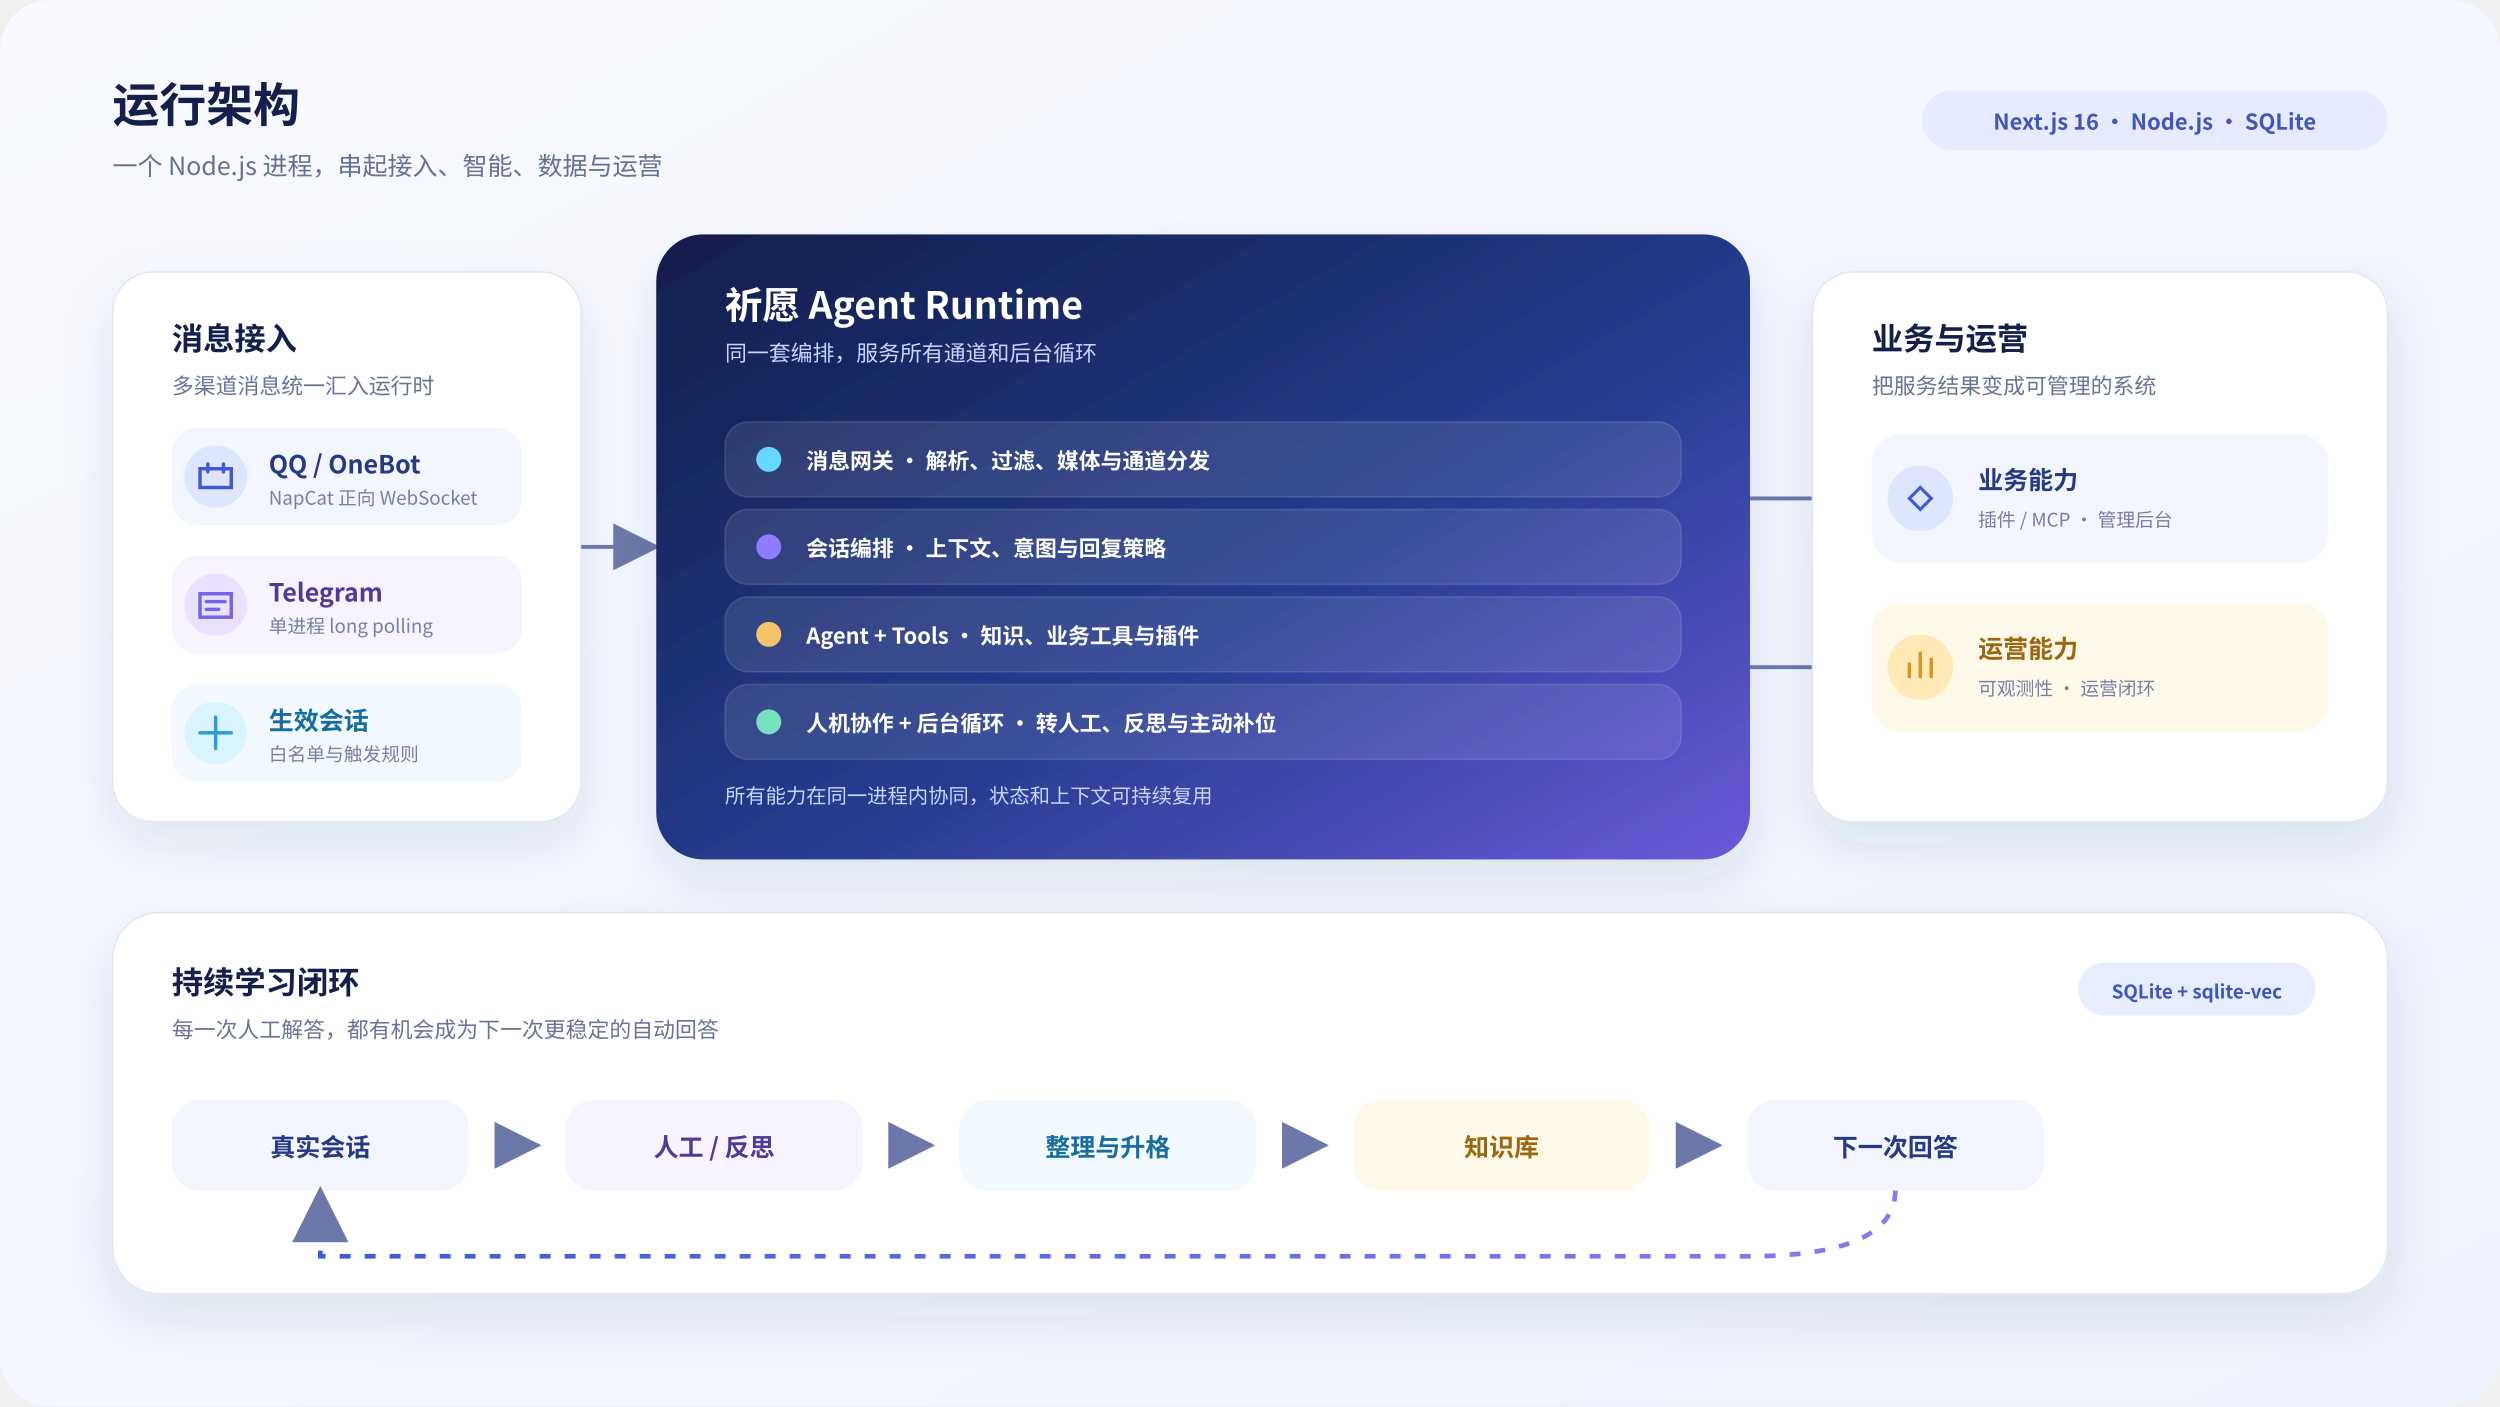
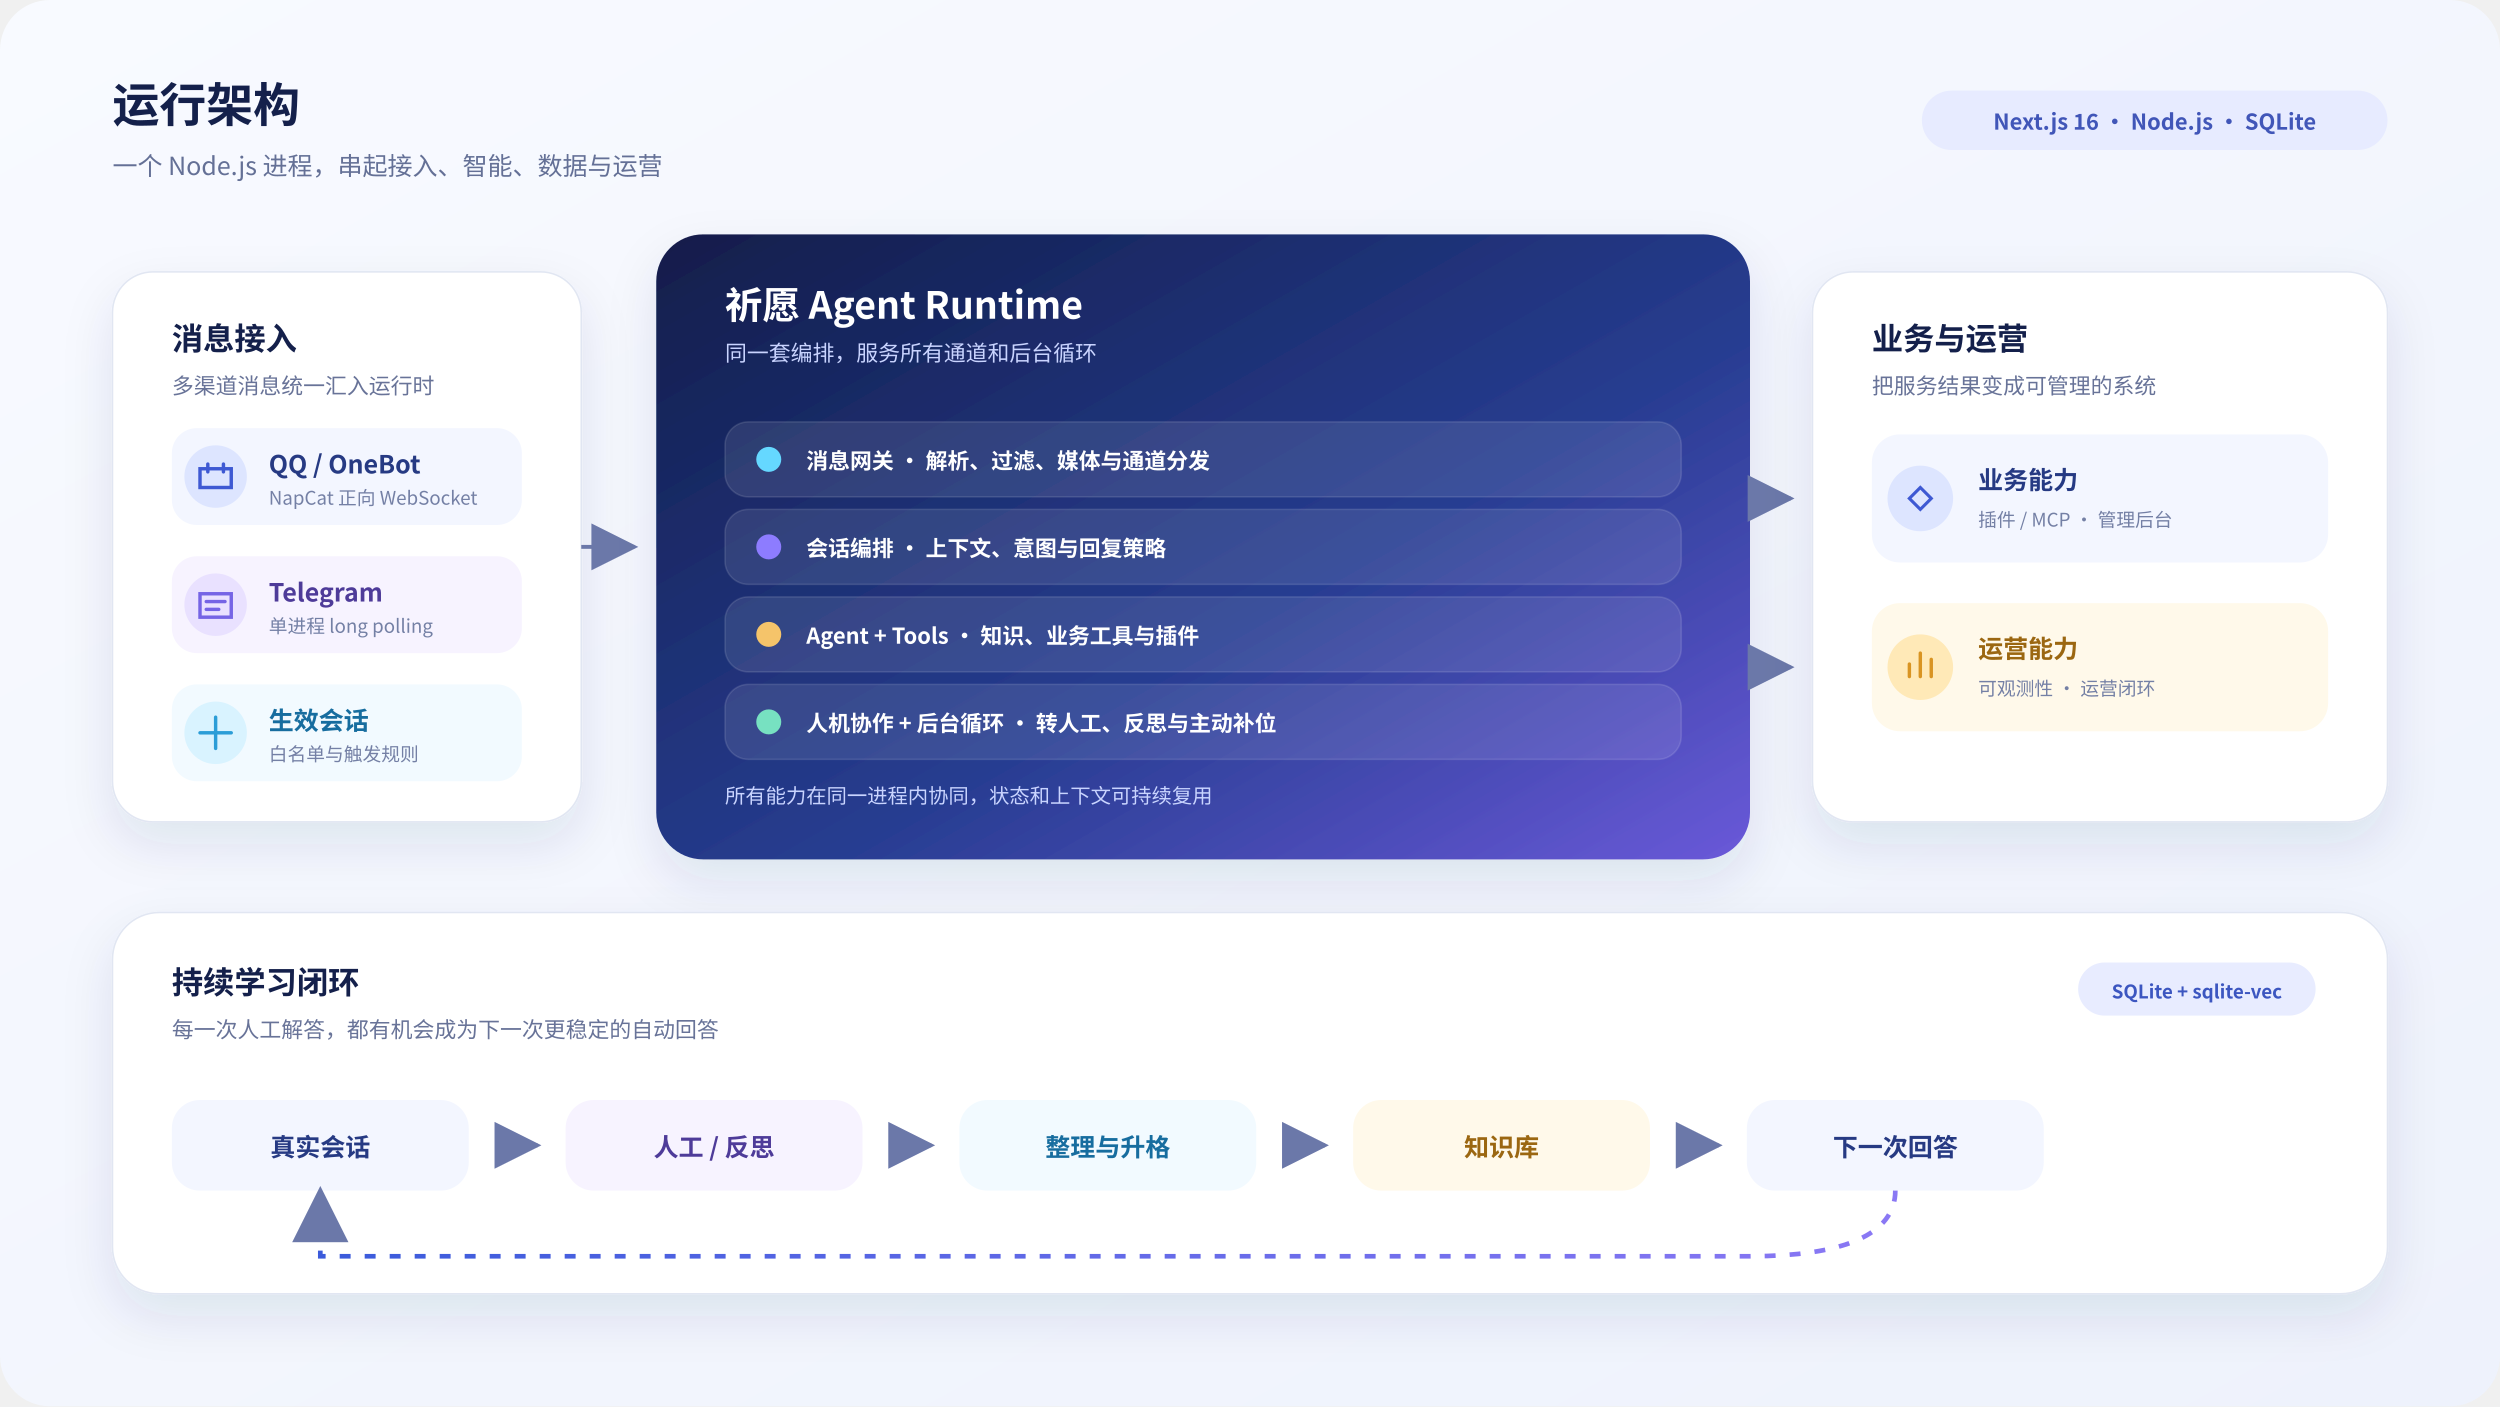
<svg xmlns="http://www.w3.org/2000/svg" viewBox="0 0 1600 900" role="img" aria-labelledby="title desc">
  <defs>
    <linearGradient id="bg" x1="0" y1="0" x2="1" y2="1">
      <stop offset="0" stop-color="#F8FAFF" />
      <stop offset="1" stop-color="#EEF2FC" />
    </linearGradient>
    <linearGradient id="runtime" x1="0" y1="0" x2="1" y2="1">
      <stop offset="0" stop-color="#111D4A" />
      <stop offset="0.58" stop-color="#273D91" />
      <stop offset="1" stop-color="#6A59D9" />
    </linearGradient>
    <linearGradient id="active" x1="0" y1="0" x2="1" y2="0">
      <stop offset="0" stop-color="#3B5BDB" />
      <stop offset="1" stop-color="#8A78F4" />
    </linearGradient>
    <filter id="shadow" x="-20%" y="-20%" width="140%" height="150%">
      <feDropShadow dx="0" dy="14" stdDeviation="16" flood-color="#1C2C61" flood-opacity="0.10" />
    </filter>
    <marker id="arrow" markerWidth="14" markerHeight="14" refX="12" refY="7" orient="auto">
      <path d="M1 1L13 7L1 13Z" fill="#6B78A9" />
    </marker>
    <style>
      .font { font-family: "PingFang SC", "Hiragino Sans GB", "Microsoft YaHei", "Noto Sans CJK SC", sans-serif; }
      .title { font-size: 30px; font-weight: 700; fill: #14204B; }
      .subtitle { font-size: 16px; font-weight: 400; fill: #647096; }
      .section { font-size: 20px; font-weight: 700; fill: #14204B; }
      .body { font-size: 14px; font-weight: 500; fill: #687398; }
      .small { font-size: 12px; font-weight: 500; fill: #7480A5; }
      .runtime-title { font-size: 24px; font-weight: 700; fill: #FFFFFF; }
      .runtime-copy { font-size: 14px; font-weight: 400; fill: #C9D4FF; }
      .runtime-item { font-size: 14px; font-weight: 600; fill: #FFFFFF; }
      .compact-title { font-size: 14px; font-weight: 700; }
      .loop-title { font-size: 18px; font-weight: 700; fill: #14204B; }
      .loop-copy { font-size: 14px; font-weight: 500; fill: #687398; }
    </style>
  </defs>
  <rect width="1600" height="900" rx="32" fill="url(#bg)" />
  <text x="72" y="78" class="font title">运行架构</text>
  <text x="72" y="112" class="font subtitle">一个 Node.js 进程，串起接入、智能、数据与运营</text>
  <rect x="1230" y="58" width="298" height="38" rx="19" fill="#E7EBFF" />
  <text x="1379" y="83" text-anchor="middle" class="font" font-size="14" font-weight="700" fill="#4156B8">Next.js 16 · Node.js · SQLite</text>
  <rect x="72" y="174" width="300" height="352" rx="26" fill="#FFFFFF" stroke="#E1E6F2" filter="url(#shadow)" />
  <text x="110" y="224" class="font section">消息接入</text>
  <text x="110" y="252" class="font body">多渠道消息统一汇入运行时</text>
  <g transform="translate(110 274)">
    <rect width="224" height="62" rx="16" fill="#F3F6FF" />
    <circle cx="28" cy="31" r="20" fill="#DDE5FF" />
    <path d="M18 26H38V38H18Z" fill="none" stroke="#3E59D3" stroke-width="2.2" />
    <path d="M23 23V28M33 23V28" stroke="#3E59D3" stroke-width="2.2" stroke-linecap="round" />
    <text x="62" y="29" class="font" font-size="16" font-weight="700" fill="#263A83">QQ / OneBot</text>
    <text x="62" y="49" class="font small">NapCat 正向 WebSocket</text>
  </g>
  <g transform="translate(110 356)">
    <rect width="224" height="62" rx="16" fill="#F7F3FF" />
    <circle cx="28" cy="31" r="20" fill="#E9E1FF" />
    <path d="M18 24H38V39H18Z" fill="none" stroke="#7564E5" stroke-width="2.2" />
    <path d="M22 29H34M22 34H30" stroke="#7564E5" stroke-width="2.2" stroke-linecap="round" />
    <text x="62" y="29" class="font" font-size="16" font-weight="700" fill="#4E3B99">Telegram</text>
    <text x="62" y="49" class="font small">单进程 long polling</text>
  </g>
  <g transform="translate(110 438)">
    <rect width="224" height="62" rx="16" fill="#F2FAFF" />
    <circle cx="28" cy="31" r="20" fill="#D9F3FF" />
    <path d="M18 31H38M28 21V41" stroke="#2B9DD7" stroke-width="2.2" stroke-linecap="round" />
    <text x="62" y="29" class="font" font-size="16" font-weight="700" fill="#176D9F">生效会话</text>
    <text x="62" y="49" class="font small">白名单与触发规则</text>
  </g>
-   <path d="M372 350H420" fill="none" stroke="#6B78A9" stroke-width="2.5" marker-end="url(#arrow)" />
+   <path d="M372 350H406" fill="none" stroke="#6B78A9" stroke-width="2.5" marker-end="url(#arrow)" />
  <rect x="420" y="150" width="700" height="400" rx="30" fill="url(#runtime)" filter="url(#shadow)" />
  <text x="464" y="204" class="font runtime-title">祈愿 Agent Runtime</text>
  <text x="464" y="231" class="font runtime-copy">同一套编排，服务所有通道和后台循环</text>
  <g transform="translate(464 270)">
    <rect width="612" height="48" rx="15" fill="#FFFFFF" fill-opacity="0.10" stroke="#FFFFFF" stroke-opacity="0.12" />
    <circle cx="28" cy="24" r="8" fill="#65D8FF" />
    <text x="52" y="30" class="font runtime-item">消息网关 · 解析、过滤、媒体与通道分发</text>
  </g>
  <g transform="translate(464 326)">
    <rect width="612" height="48" rx="15" fill="#FFFFFF" fill-opacity="0.10" stroke="#FFFFFF" stroke-opacity="0.12" />
    <circle cx="28" cy="24" r="8" fill="#8D7CFF" />
    <text x="52" y="30" class="font runtime-item">会话编排 · 上下文、意图与回复策略</text>
  </g>
  <g transform="translate(464 382)">
    <rect width="612" height="48" rx="15" fill="#FFFFFF" fill-opacity="0.10" stroke="#FFFFFF" stroke-opacity="0.12" />
    <circle cx="28" cy="24" r="8" fill="#F5C46A" />
    <text x="52" y="30" class="font runtime-item">Agent + Tools · 知识、业务工具与插件</text>
  </g>
  <g transform="translate(464 438)">
    <rect width="612" height="48" rx="15" fill="#FFFFFF" fill-opacity="0.10" stroke="#FFFFFF" stroke-opacity="0.12" />
    <circle cx="28" cy="24" r="8" fill="#77E1C1" />
    <text x="52" y="30" class="font runtime-item">人机协作 + 后台循环 · 转人工、反思与主动补位</text>
  </g>
  <text x="464" y="514" class="font" font-size="13" fill="#C9D4FF">所有能力在同一进程内协同，状态和上下文可持续复用</text>
-   <path d="M1120 319H1198" fill="none" stroke="#6B78A9" stroke-width="2.5" marker-end="url(#arrow)" />
-   <path d="M1120 427H1198" fill="none" stroke="#6B78A9" stroke-width="2.5" marker-end="url(#arrow)" />
+   <path d="M1120 319H1146" fill="none" stroke="#6B78A9" stroke-width="2.5" marker-end="url(#arrow)" />
+   <path d="M1120 427H1146" fill="none" stroke="#6B78A9" stroke-width="2.5" marker-end="url(#arrow)" />
  <rect x="1160" y="174" width="368" height="352" rx="26" fill="#FFFFFF" stroke="#E1E6F2" filter="url(#shadow)" />
  <text x="1198" y="224" class="font section">业务与运营</text>
  <text x="1198" y="252" class="font body">把服务结果变成可管理的系统</text>
  <g transform="translate(1198 278)">
    <rect width="292" height="82" rx="18" fill="#F3F6FF" />
    <circle cx="31" cy="41" r="21" fill="#DDE5FF" />
    <path d="M24 41L31 34L38 41L31 48Z" fill="none" stroke="#3E59D3" stroke-width="2" />
    <text x="68" y="35" class="font" font-size="16" font-weight="700" fill="#263A83">业务能力</text>
    <text x="68" y="59" class="font small">插件 / MCP · 管理后台</text>
  </g>
  <g transform="translate(1198 386)">
    <rect width="292" height="82" rx="18" fill="#FFF9EA" />
    <circle cx="31" cy="41" r="21" fill="#FFE9B7" />
    <path d="M24 47V39M31 47V32M38 47V36" stroke="#D99422" stroke-width="2.2" stroke-linecap="round" />
    <text x="68" y="35" class="font" font-size="16" font-weight="700" fill="#9B6711">运营能力</text>
    <text x="68" y="59" class="font small">可观测性 · 运营闭环</text>
  </g>
  <rect x="72" y="584" width="1456" height="244" rx="30" fill="#FFFFFF" stroke="#E1E6F2" filter="url(#shadow)" />
  <text x="110" y="636" class="font section">持续学习闭环</text>
  <text x="110" y="664" class="font body">每一次人工解答，都有机会成为下一次更稳定的自动回答</text>
  <rect x="1330" y="616" width="152" height="34" rx="17" fill="#E8ECFF" />
  <text x="1406" y="639" text-anchor="middle" class="font" font-size="12" font-weight="700" fill="#3C56C0">SQLite + sqlite-vec</text>
  <g transform="translate(110 704)">
    <rect width="190" height="58" rx="18" fill="#F3F6FF" />
    <text x="95" y="36" text-anchor="middle" class="font" font-size="16" font-weight="700" fill="#263A83">真实会话</text>
    <path d="M208 29H234" stroke="#7A86B2" stroke-width="2.5" marker-end="url(#arrow)" />
    <rect x="252" width="190" height="58" rx="18" fill="#F7F3FF" />
    <text x="347" y="36" text-anchor="middle" class="font" font-size="16" font-weight="700" fill="#4E3B99">人工 / 反思</text>
    <path d="M460 29H486" stroke="#7A86B2" stroke-width="2.5" marker-end="url(#arrow)" />
    <rect x="504" width="190" height="58" rx="18" fill="#F2FAFF" />
    <text x="599" y="36" text-anchor="middle" class="font" font-size="16" font-weight="700" fill="#176D9F">整理与升格</text>
    <path d="M712 29H738" stroke="#7A86B2" stroke-width="2.5" marker-end="url(#arrow)" />
    <rect x="756" width="190" height="58" rx="18" fill="#FFF9EA" />
    <text x="851" y="36" text-anchor="middle" class="font" font-size="16" font-weight="700" fill="#9B6711">知识库</text>
    <path d="M964 29H990" stroke="#7A86B2" stroke-width="2.5" marker-end="url(#arrow)" />
    <rect x="1008" width="190" height="58" rx="18" fill="#F3F6FF" />
    <text x="1103" y="36" text-anchor="middle" class="font" font-size="16" font-weight="700" fill="#263A83">下一次回答</text>
  </g>
  <path d="M1213 762C1213 790 1180 804 1120 804H205V762" fill="none" stroke="url(#active)" stroke-width="3" stroke-dasharray="7 9" marker-end="url(#arrow)" />
</svg>
